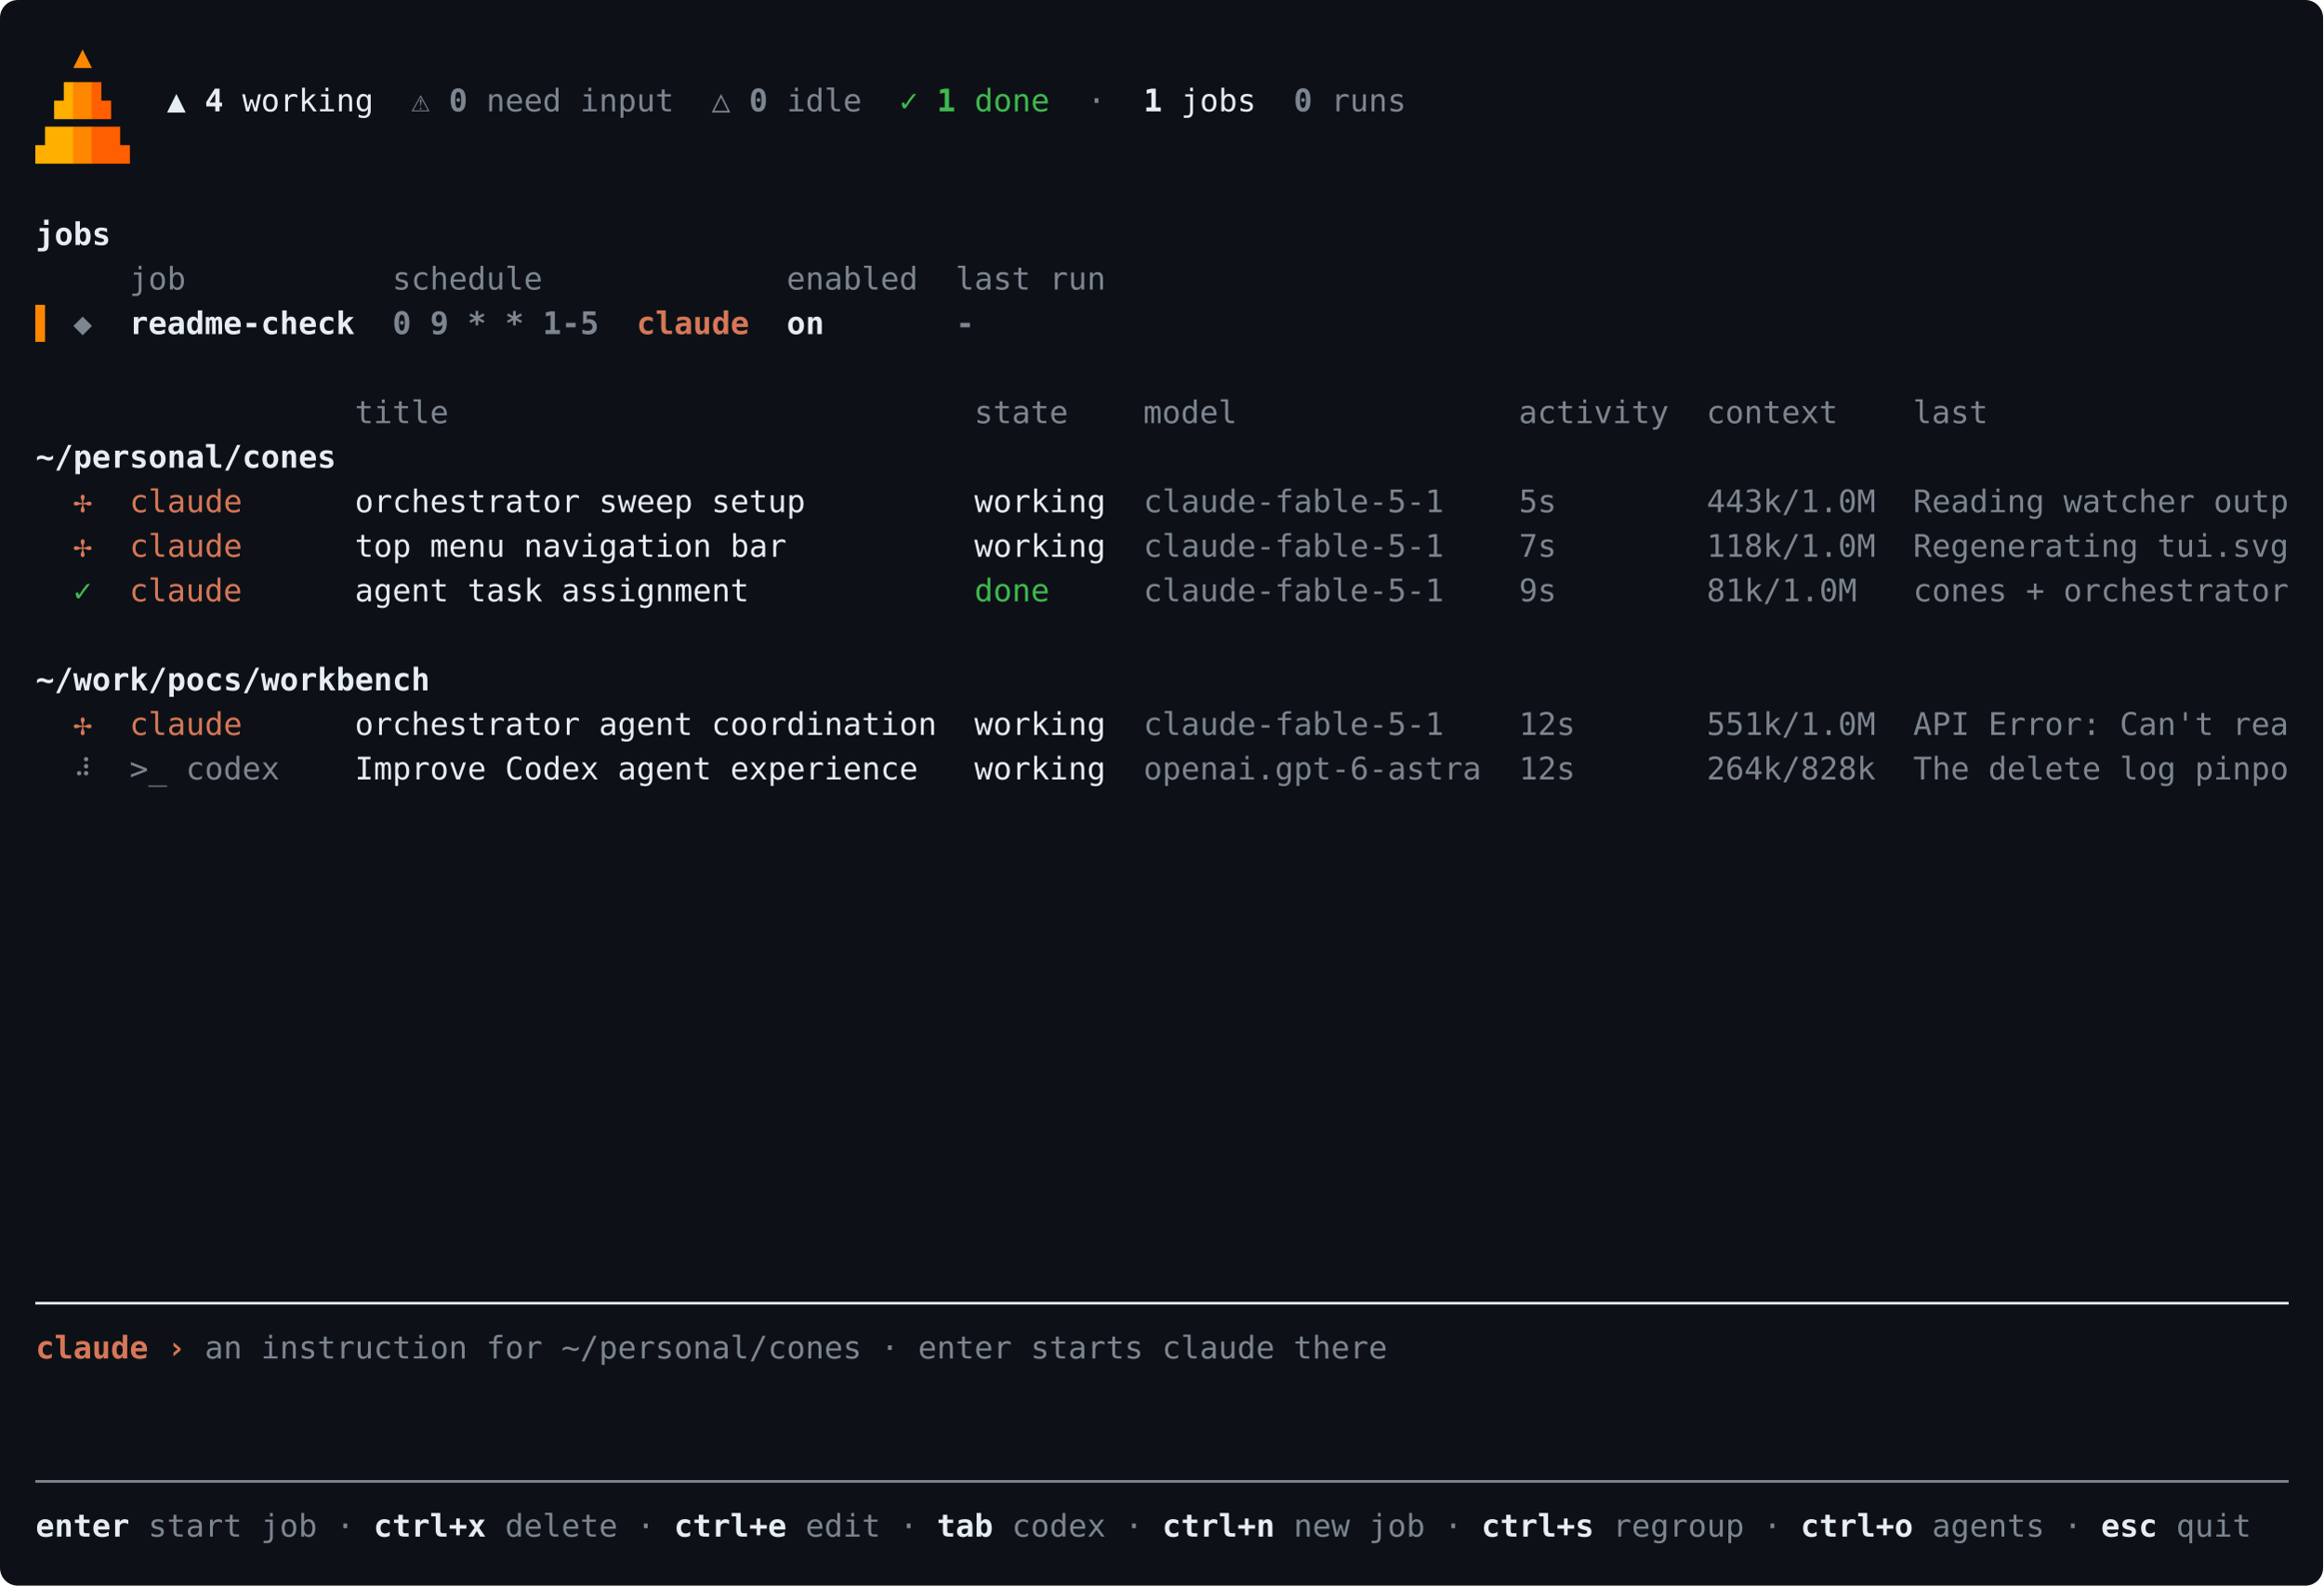
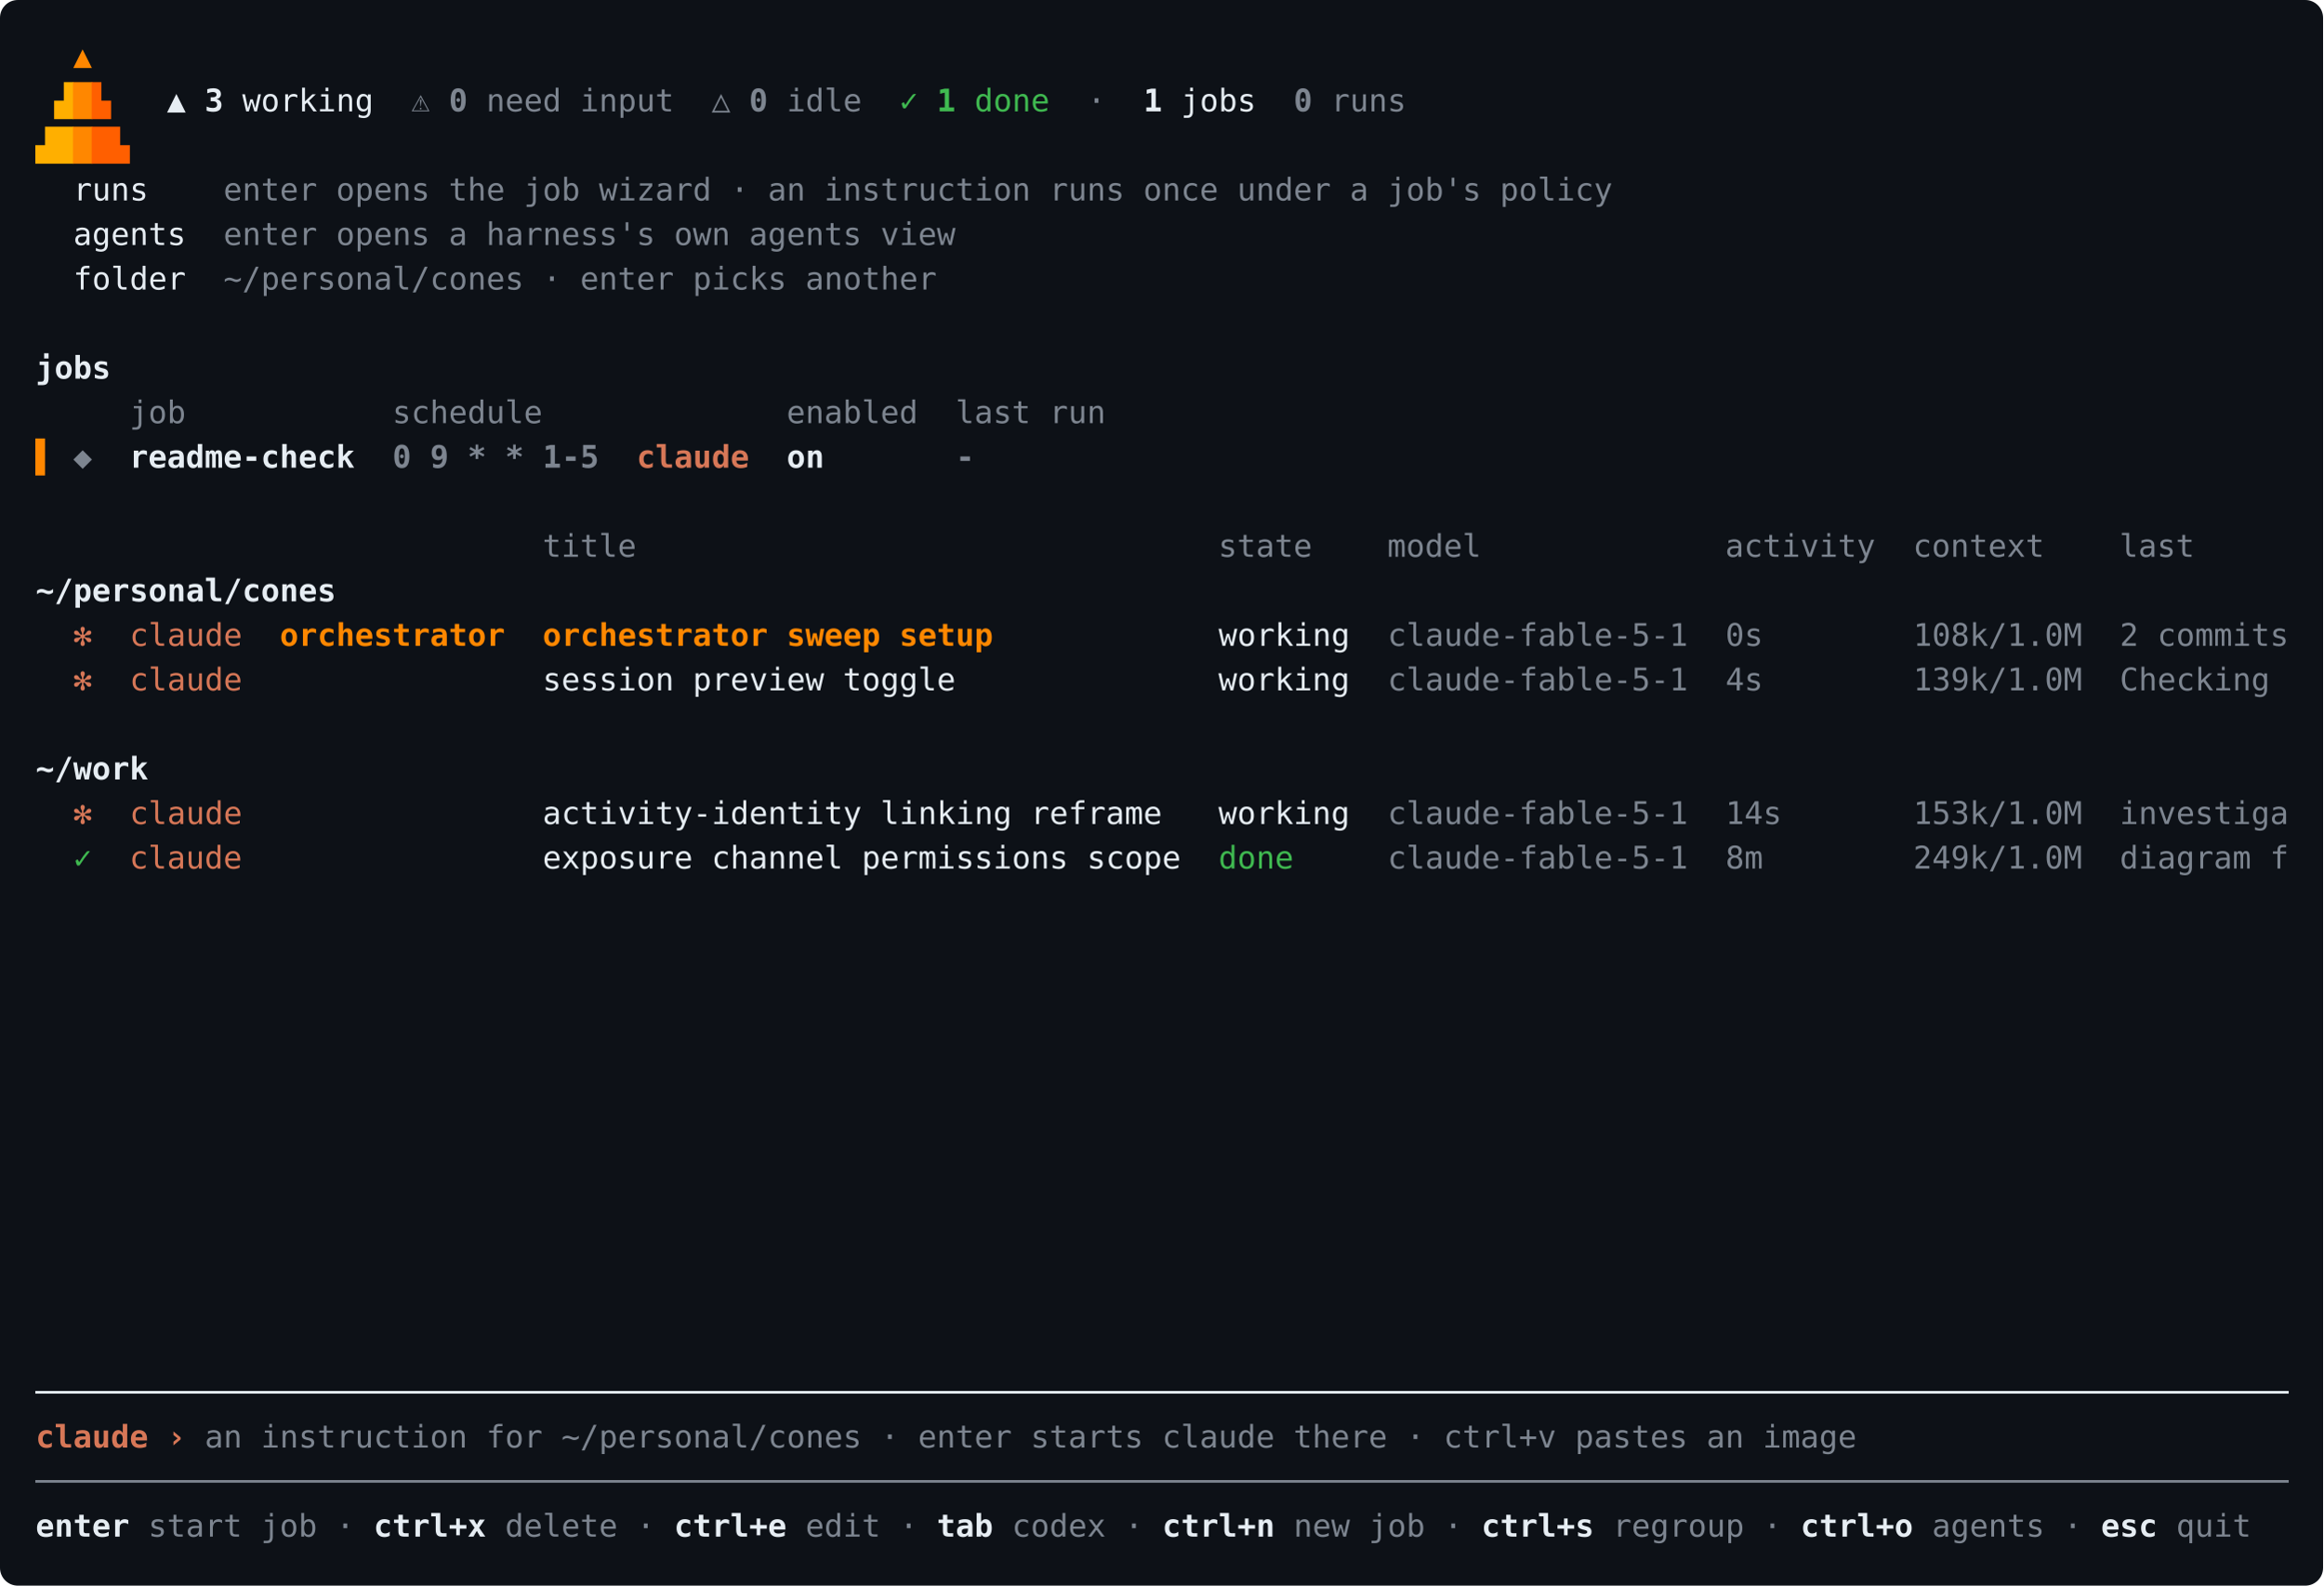
<svg xmlns="http://www.w3.org/2000/svg" width="1043" height="712" viewBox="0 0 1043 712" font-family="SFMono-Regular,Menlo,Consolas,monospace" font-size="14">
  <rect width="1043" height="712" rx="8" fill="#0d1117" />
  <text x="16.0" y="30" xml:space="preserve" textLength="42.1" lengthAdjust="spacingAndGlyphs" fill="#ff8700">  ▲  </text>
  <text x="16.0" y="50" xml:space="preserve" textLength="16.9" lengthAdjust="spacingAndGlyphs" fill="#ffaf00"> ▟</text>
  <text x="32.9" y="50" xml:space="preserve" textLength="8.4" lengthAdjust="spacingAndGlyphs" fill="#ff8700">█</text>
  <text x="41.3" y="50" xml:space="preserve" textLength="16.9" lengthAdjust="spacingAndGlyphs" fill="#ff5f00">▙ </text>
  <text x="58.1" y="50" xml:space="preserve" textLength="33.7" lengthAdjust="spacingAndGlyphs" fill="#e6edf3">  ▲ </text>
-   <text x="91.9" y="50" xml:space="preserve" textLength="8.4" lengthAdjust="spacingAndGlyphs" fill="#e6edf3" font-weight="700">4</text>
+   <text x="91.9" y="50" xml:space="preserve" textLength="8.4" lengthAdjust="spacingAndGlyphs" fill="#e6edf3" font-weight="700">3</text>
  <text x="100.3" y="50" xml:space="preserve" textLength="84.3" lengthAdjust="spacingAndGlyphs" fill="#e6edf3"> working  </text>
  <text x="184.6" y="50" xml:space="preserve" textLength="16.9" lengthAdjust="spacingAndGlyphs" fill="#7d8590">⚠ </text>
  <text x="201.5" y="50" xml:space="preserve" textLength="8.4" lengthAdjust="spacingAndGlyphs" fill="#7d8590" font-weight="700">0</text>
  <text x="209.9" y="50" xml:space="preserve" textLength="92.7" lengthAdjust="spacingAndGlyphs" fill="#7d8590"> need input</text>
  <text x="319.5" y="50" xml:space="preserve" textLength="16.9" lengthAdjust="spacingAndGlyphs" fill="#7d8590">△ </text>
  <text x="336.3" y="50" xml:space="preserve" textLength="8.4" lengthAdjust="spacingAndGlyphs" fill="#7d8590" font-weight="700">0</text>
  <text x="344.8" y="50" xml:space="preserve" textLength="42.1" lengthAdjust="spacingAndGlyphs" fill="#7d8590"> idle</text>
  <text x="403.8" y="50" xml:space="preserve" textLength="16.9" lengthAdjust="spacingAndGlyphs" fill="#3fb950">✓ </text>
  <text x="420.6" y="50" xml:space="preserve" textLength="8.4" lengthAdjust="spacingAndGlyphs" fill="#3fb950" font-weight="700">1</text>
  <text x="429.1" y="50" xml:space="preserve" textLength="42.1" lengthAdjust="spacingAndGlyphs" fill="#3fb950"> done</text>
  <text x="488.1" y="50" xml:space="preserve" textLength="25.3" lengthAdjust="spacingAndGlyphs" fill="#7d8590">·  </text>
  <text x="513.4" y="50" xml:space="preserve" textLength="8.4" lengthAdjust="spacingAndGlyphs" fill="#e6edf3" font-weight="700">1</text>
  <text x="521.8" y="50" xml:space="preserve" textLength="59.0" lengthAdjust="spacingAndGlyphs" fill="#e6edf3"> jobs  </text>
  <text x="580.8" y="50" xml:space="preserve" textLength="8.4" lengthAdjust="spacingAndGlyphs" fill="#7d8590" font-weight="700">0</text>
  <text x="589.2" y="50" xml:space="preserve" textLength="42.1" lengthAdjust="spacingAndGlyphs" fill="#7d8590"> runs</text>
  <text x="16.0" y="70" xml:space="preserve" textLength="16.9" lengthAdjust="spacingAndGlyphs" fill="#ffaf00">▟█</text>
  <text x="32.9" y="70" xml:space="preserve" textLength="8.4" lengthAdjust="spacingAndGlyphs" fill="#ff8700">█</text>
  <text x="41.3" y="70" xml:space="preserve" textLength="16.9" lengthAdjust="spacingAndGlyphs" fill="#ff5f00">█▙</text>
-   <text x="16.0" y="110" xml:space="preserve" textLength="33.7" lengthAdjust="spacingAndGlyphs" fill="#e6edf3" font-weight="700">jobs</text>
-   <text x="16.0" y="130" xml:space="preserve" textLength="480.5" lengthAdjust="spacingAndGlyphs" fill="#7d8590">     job           schedule             enabled  last run</text>
-   <text x="16.0" y="150" xml:space="preserve" textLength="16.9" lengthAdjust="spacingAndGlyphs" fill="#ff8700" font-weight="700">▌ </text>
-   <text x="32.9" y="150" xml:space="preserve" textLength="25.3" lengthAdjust="spacingAndGlyphs" fill="#7d8590" font-weight="700">◆  </text>
-   <text x="58.1" y="150" xml:space="preserve" textLength="118.0" lengthAdjust="spacingAndGlyphs" fill="#e6edf3" font-weight="700">readme-check  </text>
-   <text x="176.2" y="150" xml:space="preserve" textLength="109.6" lengthAdjust="spacingAndGlyphs" fill="#7d8590" font-weight="700">0 9 * * 1-5  </text>
-   <text x="285.8" y="150" xml:space="preserve" textLength="67.4" lengthAdjust="spacingAndGlyphs" fill="#d77757" font-weight="700">claude  </text>
-   <text x="353.2" y="150" xml:space="preserve" textLength="75.9" lengthAdjust="spacingAndGlyphs" fill="#e6edf3" font-weight="700">on       </text>
-   <text x="429.1" y="150" xml:space="preserve" textLength="8.4" lengthAdjust="spacingAndGlyphs" fill="#7d8590" font-weight="700">-</text>
-   <text x="16.0" y="190" xml:space="preserve" textLength="876.7" lengthAdjust="spacingAndGlyphs" fill="#7d8590">                 title                            state    model               activity  context    last</text>
-   <text x="16.0" y="210" xml:space="preserve" textLength="134.9" lengthAdjust="spacingAndGlyphs" fill="#e6edf3" font-weight="700">~/personal/cones</text>
-   <text x="32.9" y="230" xml:space="preserve" textLength="109.6" lengthAdjust="spacingAndGlyphs" fill="#d77757">✢  claude    </text>
-   <text x="159.3" y="230" xml:space="preserve" textLength="354.1" lengthAdjust="spacingAndGlyphs" fill="#e6edf3">orchestrator sweep setup         working  </text>
-   <text x="513.4" y="230" xml:space="preserve" textLength="514.2" lengthAdjust="spacingAndGlyphs" fill="#7d8590">claude-fable-5-1    5s        443k/1.0M  Reading watcher outp</text>
-   <text x="32.9" y="250" xml:space="preserve" textLength="109.6" lengthAdjust="spacingAndGlyphs" fill="#d77757">✢  claude    </text>
-   <text x="159.3" y="250" xml:space="preserve" textLength="354.1" lengthAdjust="spacingAndGlyphs" fill="#e6edf3">top menu navigation bar          working  </text>
-   <text x="513.4" y="250" xml:space="preserve" textLength="514.2" lengthAdjust="spacingAndGlyphs" fill="#7d8590">claude-fable-5-1    7s        118k/1.0M  Regenerating tui.svg</text>
-   <text x="32.9" y="270" xml:space="preserve" textLength="25.3" lengthAdjust="spacingAndGlyphs" fill="#3fb950">✓  </text>
-   <text x="58.1" y="270" xml:space="preserve" textLength="84.3" lengthAdjust="spacingAndGlyphs" fill="#d77757">claude    </text>
-   <text x="159.3" y="270" xml:space="preserve" textLength="278.2" lengthAdjust="spacingAndGlyphs" fill="#e6edf3">agent task assignment            </text>
-   <text x="437.5" y="270" xml:space="preserve" textLength="75.9" lengthAdjust="spacingAndGlyphs" fill="#3fb950">done     </text>
-   <text x="513.4" y="270" xml:space="preserve" textLength="514.2" lengthAdjust="spacingAndGlyphs" fill="#7d8590">claude-fable-5-1    9s        81k/1.0M   cones + orchestrator</text>
-   <text x="16.0" y="310" xml:space="preserve" textLength="177.0" lengthAdjust="spacingAndGlyphs" fill="#e6edf3" font-weight="700">~/work/pocs/workbench</text>
-   <text x="32.9" y="330" xml:space="preserve" textLength="109.6" lengthAdjust="spacingAndGlyphs" fill="#d77757">✢  claude    </text>
-   <text x="159.3" y="330" xml:space="preserve" textLength="354.1" lengthAdjust="spacingAndGlyphs" fill="#e6edf3">orchestrator agent coordination  working  </text>
-   <text x="513.4" y="330" xml:space="preserve" textLength="514.2" lengthAdjust="spacingAndGlyphs" fill="#7d8590">claude-fable-5-1    12s       551k/1.0M  API Error: Can't rea</text>
-   <text x="32.9" y="350" xml:space="preserve" textLength="126.4" lengthAdjust="spacingAndGlyphs" fill="#7d8590">⠼  &gt;_ codex    </text>
-   <text x="159.3" y="350" xml:space="preserve" textLength="354.1" lengthAdjust="spacingAndGlyphs" fill="#e6edf3">Improve Codex agent experience   working  </text>
-   <text x="513.4" y="350" xml:space="preserve" textLength="514.2" lengthAdjust="spacingAndGlyphs" fill="#7d8590">openai.gpt-6-astra  12s       264k/828k  The delete log pinpo</text>
-   <text x="16.0" y="590" xml:space="preserve" textLength="1011.6" lengthAdjust="spacingAndGlyphs" fill="#e6edf3">────────────────────────────────────────────────────────────────────────────────────────────────────────────────────────</text>
-   <text x="16.0" y="610" xml:space="preserve" textLength="75.9" lengthAdjust="spacingAndGlyphs" fill="#d77757" font-weight="700">claude › </text>
-   <text x="91.9" y="610" xml:space="preserve" textLength="8.4" lengthAdjust="spacingAndGlyphs" fill="#7d8590">a</text>
-   <text x="100.3" y="610" xml:space="preserve" textLength="522.7" lengthAdjust="spacingAndGlyphs" fill="#7d8590">n instruction for ~/personal/cones · enter starts claude there</text>
+   <text x="32.9" y="90" xml:space="preserve" textLength="67.4" lengthAdjust="spacingAndGlyphs" fill="#e6edf3">runs    </text>
+   <text x="100.3" y="90" xml:space="preserve" textLength="623.8" lengthAdjust="spacingAndGlyphs" fill="#7d8590">enter opens the job wizard · an instruction runs once under a job's policy</text>
+   <text x="32.9" y="110" xml:space="preserve" textLength="67.4" lengthAdjust="spacingAndGlyphs" fill="#e6edf3">agents  </text>
+   <text x="100.3" y="110" xml:space="preserve" textLength="328.8" lengthAdjust="spacingAndGlyphs" fill="#7d8590">enter opens a harness's own agents view</text>
+   <text x="32.9" y="130" xml:space="preserve" textLength="67.4" lengthAdjust="spacingAndGlyphs" fill="#e6edf3">folder  </text>
+   <text x="100.3" y="130" xml:space="preserve" textLength="320.3" lengthAdjust="spacingAndGlyphs" fill="#7d8590">~/personal/cones · enter picks another</text>
+   <text x="16.0" y="170" xml:space="preserve" textLength="33.7" lengthAdjust="spacingAndGlyphs" fill="#e6edf3" font-weight="700">jobs</text>
+   <text x="16.0" y="190" xml:space="preserve" textLength="480.5" lengthAdjust="spacingAndGlyphs" fill="#7d8590">     job           schedule             enabled  last run</text>
+   <text x="16.0" y="210" xml:space="preserve" textLength="16.9" lengthAdjust="spacingAndGlyphs" fill="#ff8700" font-weight="700">▌ </text>
+   <text x="32.9" y="210" xml:space="preserve" textLength="25.3" lengthAdjust="spacingAndGlyphs" fill="#7d8590" font-weight="700">◆  </text>
+   <text x="58.1" y="210" xml:space="preserve" textLength="118.0" lengthAdjust="spacingAndGlyphs" fill="#e6edf3" font-weight="700">readme-check  </text>
+   <text x="176.2" y="210" xml:space="preserve" textLength="109.6" lengthAdjust="spacingAndGlyphs" fill="#7d8590" font-weight="700">0 9 * * 1-5  </text>
+   <text x="285.8" y="210" xml:space="preserve" textLength="67.4" lengthAdjust="spacingAndGlyphs" fill="#d77757" font-weight="700">claude  </text>
+   <text x="353.2" y="210" xml:space="preserve" textLength="75.9" lengthAdjust="spacingAndGlyphs" fill="#e6edf3" font-weight="700">on       </text>
+   <text x="429.1" y="210" xml:space="preserve" textLength="8.4" lengthAdjust="spacingAndGlyphs" fill="#7d8590" font-weight="700">-</text>
+   <text x="16.0" y="250" xml:space="preserve" textLength="969.4" lengthAdjust="spacingAndGlyphs" fill="#7d8590">                           title                               state    model             activity  context    last</text>
+   <text x="16.0" y="270" xml:space="preserve" textLength="134.9" lengthAdjust="spacingAndGlyphs" fill="#e6edf3" font-weight="700">~/personal/cones</text>
+   <text x="32.9" y="290" xml:space="preserve" textLength="92.7" lengthAdjust="spacingAndGlyphs" fill="#d77757">✻  claude  </text>
+   <text x="125.6" y="290" xml:space="preserve" textLength="421.5" lengthAdjust="spacingAndGlyphs" fill="#ff8700" font-weight="700">orchestrator  orchestrator sweep setup            </text>
+   <text x="547.1" y="290" xml:space="preserve" textLength="75.9" lengthAdjust="spacingAndGlyphs" fill="#e6edf3">working  </text>
+   <text x="623.0" y="290" xml:space="preserve" textLength="404.6" lengthAdjust="spacingAndGlyphs" fill="#7d8590">claude-fable-5-1  0s        108k/1.0M  2 commits</text>
+   <text x="32.9" y="310" xml:space="preserve" textLength="92.7" lengthAdjust="spacingAndGlyphs" fill="#d77757">✻  claude  </text>
+   <text x="243.6" y="310" xml:space="preserve" textLength="379.3" lengthAdjust="spacingAndGlyphs" fill="#e6edf3">session preview toggle              working  </text>
+   <text x="623.0" y="310" xml:space="preserve" textLength="396.2" lengthAdjust="spacingAndGlyphs" fill="#7d8590">claude-fable-5-1  4s        139k/1.0M  Checking</text>
+   <text x="16.0" y="350" xml:space="preserve" textLength="50.6" lengthAdjust="spacingAndGlyphs" fill="#e6edf3" font-weight="700">~/work</text>
+   <text x="32.9" y="370" xml:space="preserve" textLength="92.7" lengthAdjust="spacingAndGlyphs" fill="#d77757">✻  claude  </text>
+   <text x="243.6" y="370" xml:space="preserve" textLength="379.3" lengthAdjust="spacingAndGlyphs" fill="#e6edf3">activity-identity linking reframe   working  </text>
+   <text x="623.0" y="370" xml:space="preserve" textLength="404.6" lengthAdjust="spacingAndGlyphs" fill="#7d8590">claude-fable-5-1  14s       153k/1.0M  investiga</text>
+   <text x="32.9" y="390" xml:space="preserve" textLength="25.3" lengthAdjust="spacingAndGlyphs" fill="#3fb950">✓  </text>
+   <text x="58.1" y="390" xml:space="preserve" textLength="67.4" lengthAdjust="spacingAndGlyphs" fill="#d77757">claude  </text>
+   <text x="243.6" y="390" xml:space="preserve" textLength="303.5" lengthAdjust="spacingAndGlyphs" fill="#e6edf3">exposure channel permissions scope  </text>
+   <text x="547.1" y="390" xml:space="preserve" textLength="75.9" lengthAdjust="spacingAndGlyphs" fill="#3fb950">done     </text>
+   <text x="623.0" y="390" xml:space="preserve" textLength="404.6" lengthAdjust="spacingAndGlyphs" fill="#7d8590">claude-fable-5-1  8m        249k/1.0M  diagram f</text>
+   <text x="16.0" y="630" xml:space="preserve" textLength="1011.6" lengthAdjust="spacingAndGlyphs" fill="#e6edf3">────────────────────────────────────────────────────────────────────────────────────────────────────────────────────────</text>
+   <text x="16.0" y="650" xml:space="preserve" textLength="75.9" lengthAdjust="spacingAndGlyphs" fill="#d77757" font-weight="700">claude › </text>
+   <text x="91.9" y="650" xml:space="preserve" textLength="8.4" lengthAdjust="spacingAndGlyphs" fill="#7d8590">a</text>
+   <text x="100.3" y="650" xml:space="preserve" textLength="733.4" lengthAdjust="spacingAndGlyphs" fill="#7d8590">n instruction for ~/personal/cones · enter starts claude there · ctrl+v pastes an image</text>
  <text x="16.0" y="670" xml:space="preserve" textLength="1011.6" lengthAdjust="spacingAndGlyphs" fill="#7d8590">────────────────────────────────────────────────────────────────────────────────────────────────────────────────────────</text>
  <text x="16.0" y="690" xml:space="preserve" textLength="42.1" lengthAdjust="spacingAndGlyphs" fill="#e6edf3" font-weight="700">enter</text>
  <text x="58.1" y="690" xml:space="preserve" textLength="109.6" lengthAdjust="spacingAndGlyphs" fill="#7d8590"> start job · </text>
  <text x="167.7" y="690" xml:space="preserve" textLength="50.6" lengthAdjust="spacingAndGlyphs" fill="#e6edf3" font-weight="700">ctrl+x</text>
  <text x="218.3" y="690" xml:space="preserve" textLength="84.3" lengthAdjust="spacingAndGlyphs" fill="#7d8590"> delete · </text>
  <text x="302.6" y="690" xml:space="preserve" textLength="50.6" lengthAdjust="spacingAndGlyphs" fill="#e6edf3" font-weight="700">ctrl+e</text>
  <text x="353.2" y="690" xml:space="preserve" textLength="67.4" lengthAdjust="spacingAndGlyphs" fill="#7d8590"> edit · </text>
  <text x="420.6" y="690" xml:space="preserve" textLength="25.3" lengthAdjust="spacingAndGlyphs" fill="#e6edf3" font-weight="700">tab</text>
  <text x="445.9" y="690" xml:space="preserve" textLength="75.9" lengthAdjust="spacingAndGlyphs" fill="#7d8590"> codex · </text>
  <text x="521.8" y="690" xml:space="preserve" textLength="50.6" lengthAdjust="spacingAndGlyphs" fill="#e6edf3" font-weight="700">ctrl+n</text>
  <text x="572.4" y="690" xml:space="preserve" textLength="92.7" lengthAdjust="spacingAndGlyphs" fill="#7d8590"> new job · </text>
  <text x="665.1" y="690" xml:space="preserve" textLength="50.6" lengthAdjust="spacingAndGlyphs" fill="#e6edf3" font-weight="700">ctrl+s</text>
  <text x="715.7" y="690" xml:space="preserve" textLength="92.7" lengthAdjust="spacingAndGlyphs" fill="#7d8590"> regroup · </text>
  <text x="808.4" y="690" xml:space="preserve" textLength="50.6" lengthAdjust="spacingAndGlyphs" fill="#e6edf3" font-weight="700">ctrl+o</text>
  <text x="859.0" y="690" xml:space="preserve" textLength="84.3" lengthAdjust="spacingAndGlyphs" fill="#7d8590"> agents · </text>
  <text x="943.3" y="690" xml:space="preserve" textLength="25.3" lengthAdjust="spacingAndGlyphs" fill="#e6edf3" font-weight="700">esc</text>
  <text x="968.6" y="690" xml:space="preserve" textLength="42.1" lengthAdjust="spacingAndGlyphs" fill="#7d8590"> quit</text>
</svg>
